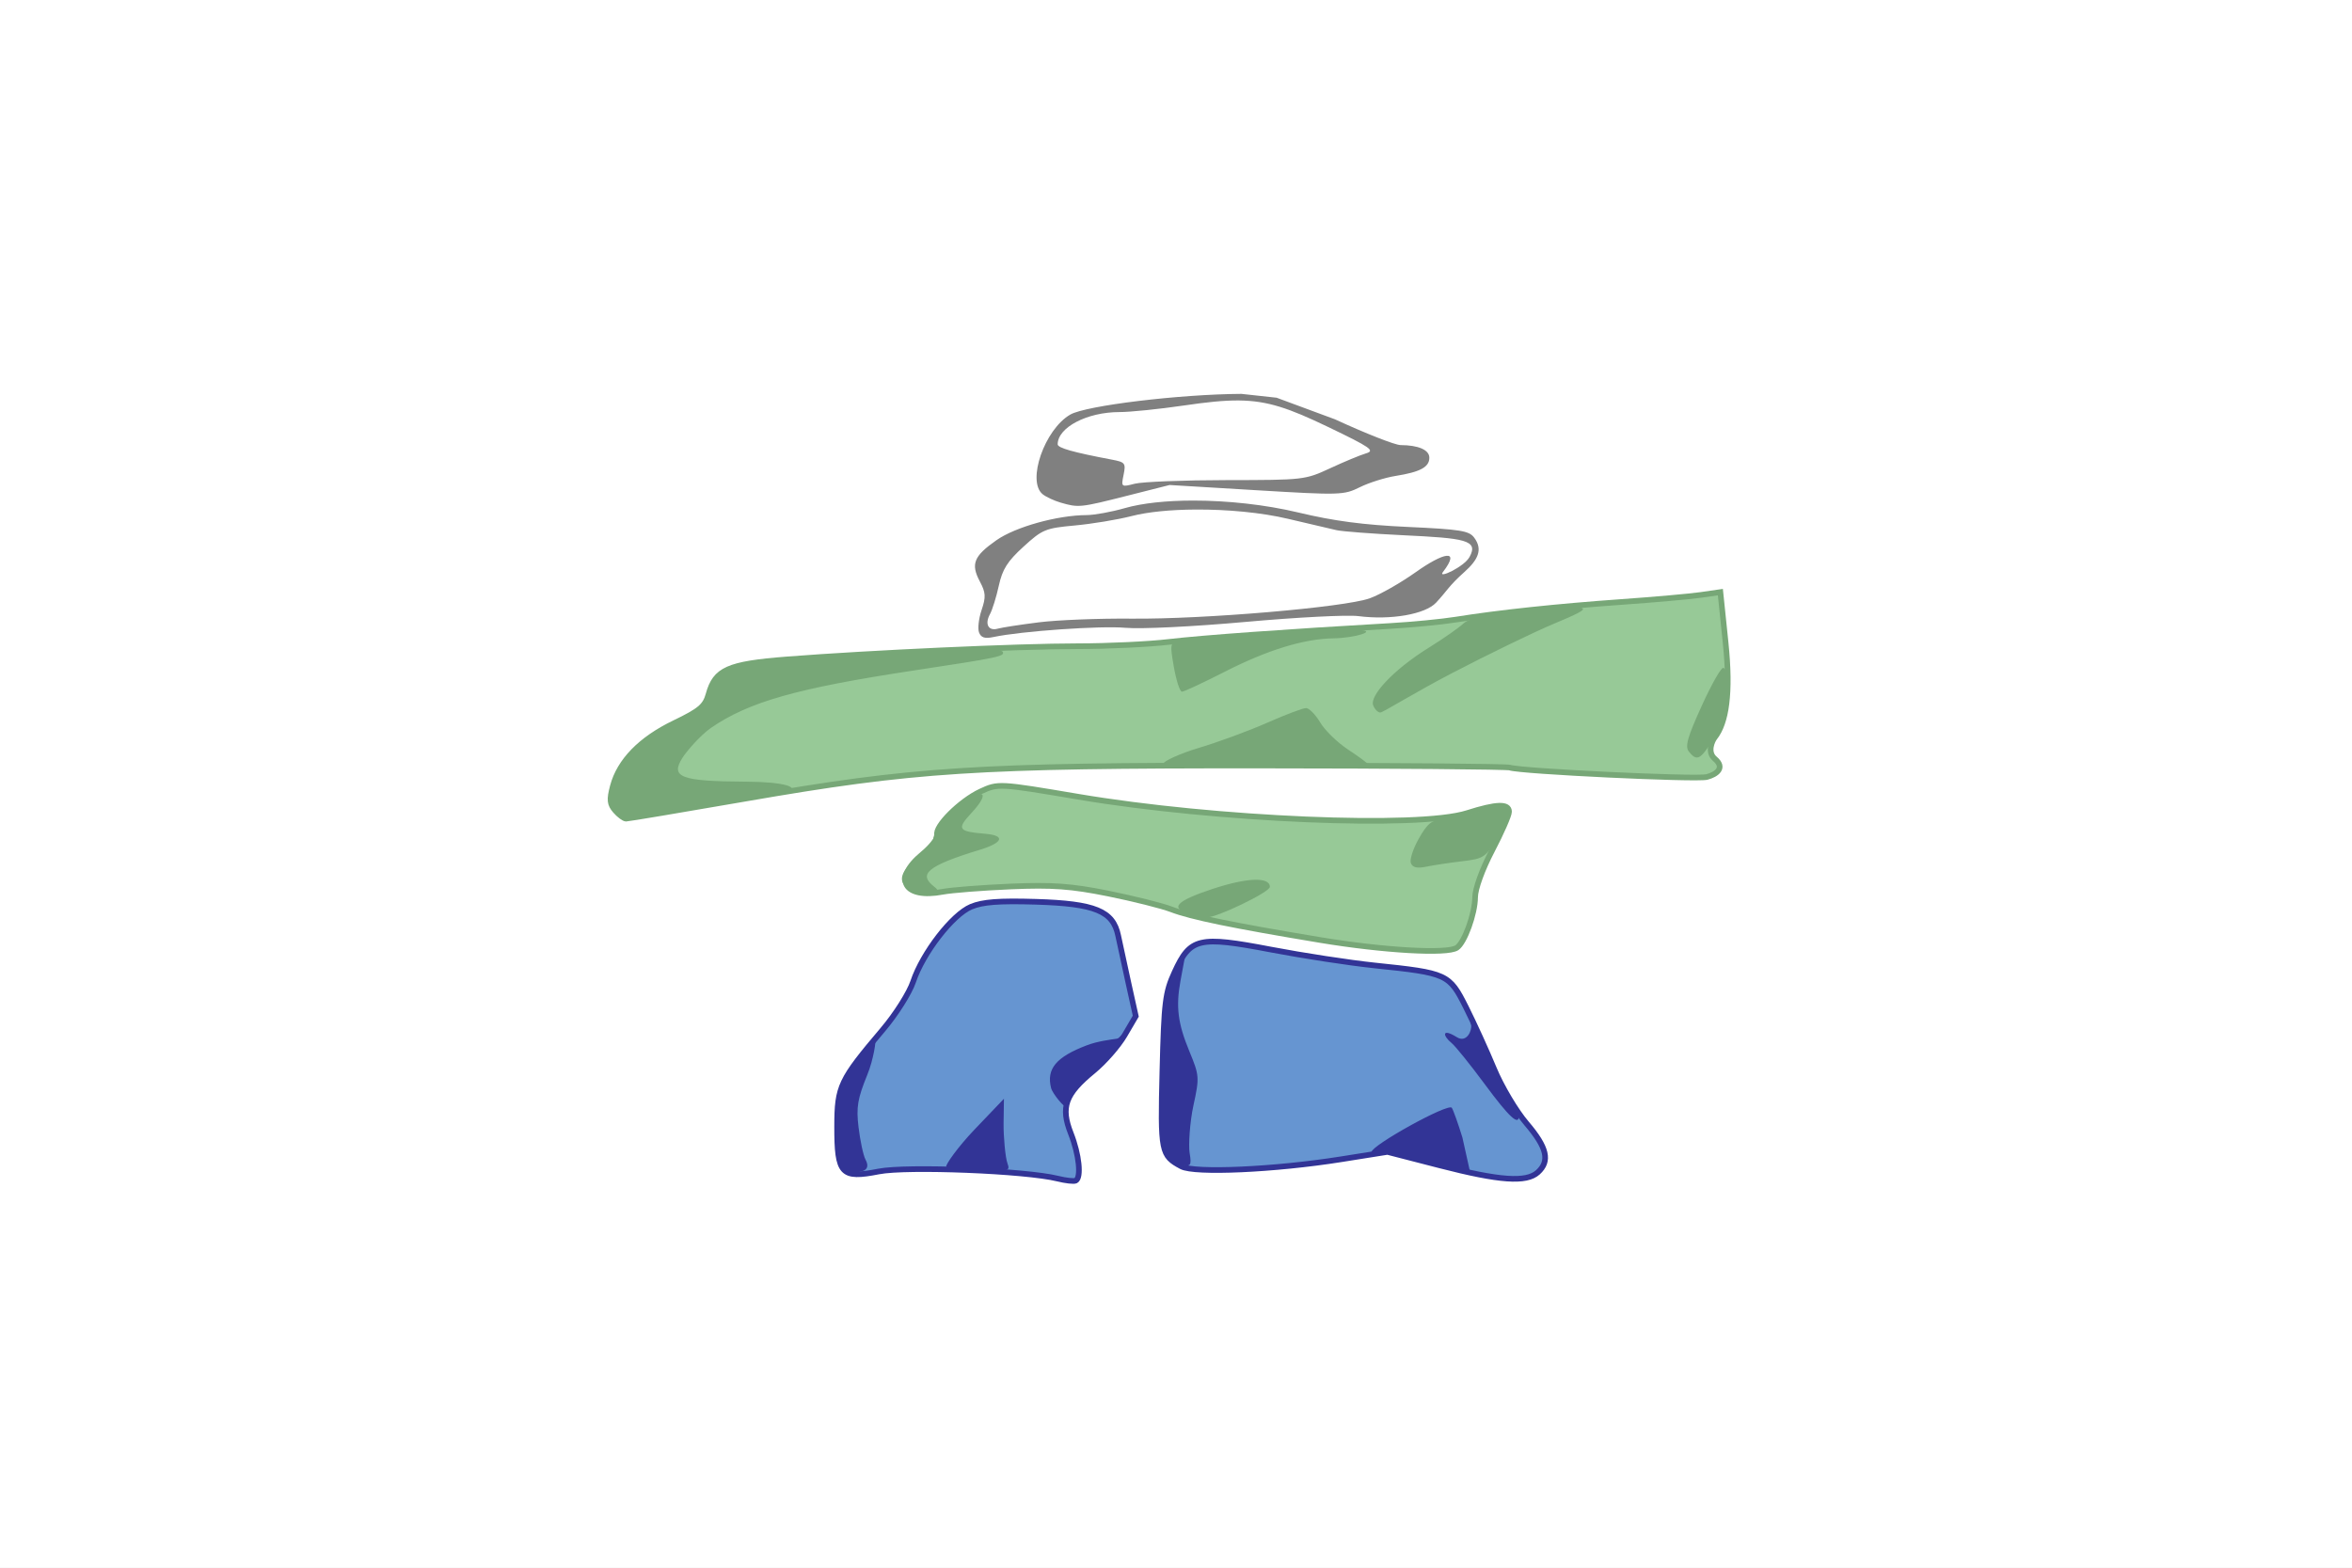
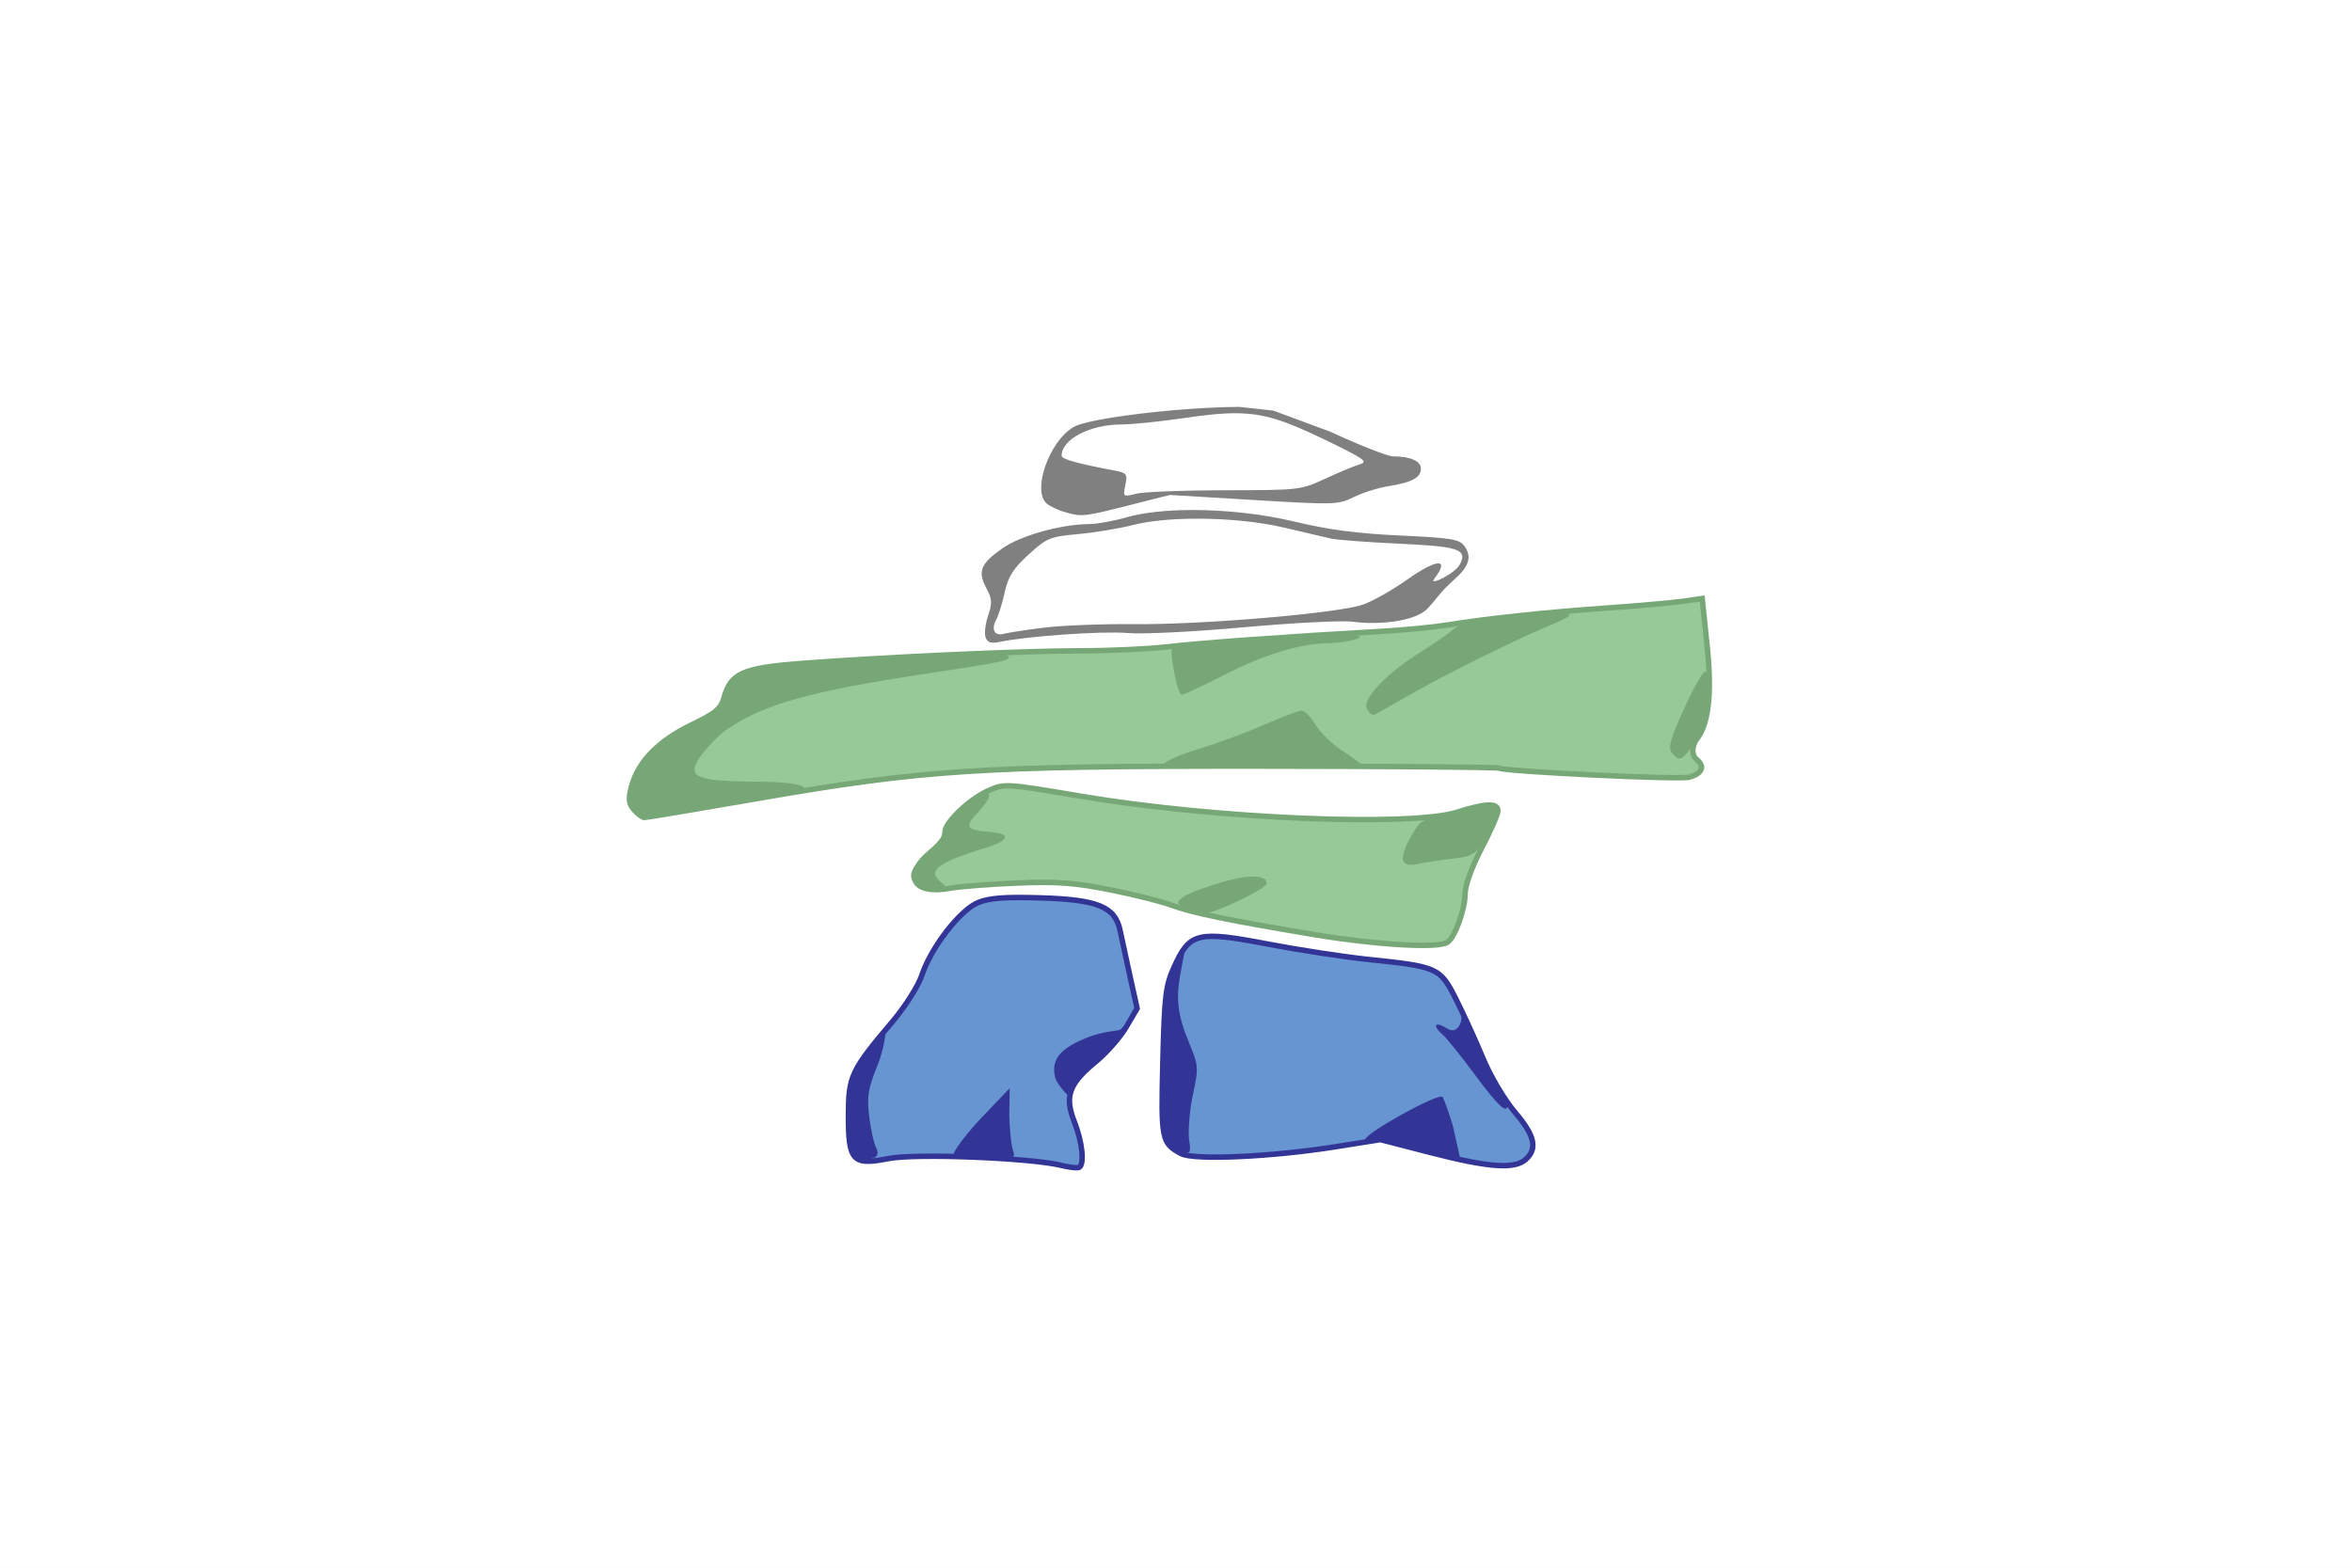
<svg xmlns="http://www.w3.org/2000/svg" width="1500" height="1000" viewBox="0 0 1500 1000">
  <rect width="1500" height="1000" fill="white" />
-   <g transform="translate(750 500) scale(0.6) translate(-750 -500)">
+   <g transform="translate(750 500) scale(0.58) translate(-750 -500)">
    <defs>
</defs>
    <g transform="matrix(1 0 0 1 750 500)">
      <g style="">
        <g transform="matrix(1 0 0 1 0 0)" id="rect6374">
          <rect style="stroke: none; stroke-width: 5; stroke-dasharray: none; stroke-linecap: butt; stroke-dashoffset: 0; stroke-linejoin: miter; stroke-miterlimit: 4; fill: rgb(255,255,255); fill-rule: nonzero; opacity: 1;" x="-750" y="-500" rx="0" ry="0" width="1500" height="1000" />
        </g>
        <g transform="matrix(1 0 0 1 16.09 273.6)" id="path2982">
          <path style="stroke: rgb(50,52,150); stroke-width: 6; stroke-dasharray: none; stroke-linecap: butt; stroke-dashoffset: 0; stroke-linejoin: miter; stroke-miterlimit: 4; fill: rgb(102,149,209); fill-rule: nonzero; opacity: 1;" transform=" translate(-623.23, -697.89)" d="M 481.251 843.969 C 447.397 835.574 321.049 830.546 291.123 836.402 C 251.344 844.187 246.845 839.309 246.928 788.482 C 246.997 745.712 249.963 739.436 295.586 685.536 C 309.434 669.175 323.801 646.44 327.73 634.669 C 337.931 604.106 369.52 563.236 389.343 554.953 C 401.657 549.808 418.863 548.495 458.293 549.688 C 521.15 551.592 540.305 559.462 545.669 585.591 C 547.447 594.253 552.386 617.076 556.646 636.31 L 564.39 671.28 L 552.378 691.778 C 545.771 703.052 530.851 720.071 519.224 729.599 C 489.382 754.052 484.359 768.009 495.358 795.914 C 504.179 818.293 506.739 842.837 500.594 846.104 C 498.716 847.103 490.012 846.142 481.251 843.969 z M 887.548 829.933 L 831.903 815.576 L 782.872 823.378 C 712.173 834.629 626.876 838.467 612.913 831.027 C 591.231 819.473 590.528 815.946 592.681 729.539 C 594.513 655.993 595.726 646.149 605.622 624.535 C 622.416 587.852 631.096 585.811 707.982 600.477 C 742.229 607.01 791.754 614.598 818.037 617.34 C 895.579 625.43 897.536 626.325 915.366 661.837 C 923.795 678.626 937.145 707.911 945.033 726.915 C 952.944 745.975 968.501 772.16 979.729 785.314 C 1001.621 810.962 1004.953 825.356 991.761 837.295 C 979.534 848.36 951.21 846.359 887.548 829.933 z" stroke-linecap="round" />
        </g>
        <g transform="matrix(1 0 0 1 2.1 295.08)" id="path2972">
          <path style="stroke: none; stroke-width: 1; stroke-dasharray: none; stroke-linecap: butt; stroke-dashoffset: 0; stroke-linejoin: miter; stroke-miterlimit: 4; fill: rgb(50,52,150); fill-rule: nonzero; opacity: 1;" transform=" translate(-609.24, -719.36)" d="M 252.437 833.172 C 250.739 831.503 246.869 812.341 246.869 789.832 C 246.869 748.987 248.829 747.119 265.806 721.148 C 274.67 707.588 286.31 694.012 287.467 695.149 C 288.625 696.287 285.859 716.797 279.047 733.525 C 268.665 759.017 267.149 768.021 269.678 789.173 C 271.337 803.052 274.697 819.324 277.143 823.817 C 280.445 829.882 279.416 834.24 274.041 835.957 C 264.373 839.046 256.269 836.938 252.437 833.172 z M 362.928 831.343 C 361.775 829.466 375.58 810.033 392.849 791.951 L 424.246 759.074 L 423.875 785.124 C 423.671 799.452 425.81 821.676 427.871 827.308 C 431.529 837.308 428.059 835.687 397.39 833.516 C 379.462 832.259 364.081 833.221 362.928 831.343 z M 597.945 817.319 C 591.449 807.574 590.836 796.101 592.962 724.061 C 595.534 661.3 595.423 642.989 601.59 632.418 L 607.764 617.95 L 612.177 609.35 L 616.103 603.533 L 617.917 601.282 L 611.917 633.679 C 606.867 661.19 609.097 678.982 621.296 708.493 C 632.033 734.466 632.169 736.291 625.625 766.416 C 621.908 783.524 620.218 808.586 621.626 816.699 C 624.108 831.003 621.756 830.39 615.466 829.732 C 610.618 829.225 602.014 823.424 597.945 817.319 z M 876.236 824.921 C 863.504 821.438 843.272 817.534 834.314 814.196 C 830.998 812.96 826.299 814.353 823.421 814.773 C 817.581 815.625 814.966 817.382 814.966 815.697 C 814.966 808.569 896.864 763.188 900.329 768.699 C 901.966 771.302 907.025 785.508 911.571 800.268 L 919.416 835.58 L 908.119 833.165 C 899.519 831.542 888.969 828.403 876.236 824.921 z M 935.464 743.749 C 920.08 722.935 904.211 703.228 900.2 699.956 C 890.309 691.887 889.563 683.573 905.622 693.585 C 916.223 700.194 921.864 686.279 920.869 680.808 C 916.829 658.579 925.02 678.587 944.169 722.672 C 955.101 747.838 965.748 769.463 967.83 770.728 C 969.911 771.992 971.615 774.954 971.615 777.309 C 971.615 788.254 961.24 778.623 935.464 743.749 z M 474.381 747.719 C 469.166 727.295 479.765 714.62 512.434 702.209 C 524.005 697.814 537.239 696.281 544.366 695.205 C 547.498 694.731 550.412 688.501 551.428 690.608 C 551.973 691.737 538.271 709.772 526.406 721.103 C 509.989 736.783 490.438 751.906 489.757 766.513 C 489.59 770.089 475.942 753.833 474.381 747.719 z" stroke-linecap="round" />
        </g>
        <g transform="matrix(1 0 0 1 -7.28 -13.1)" id="path3053">
          <path style="stroke: rgb(119,167,119); stroke-width: 6; stroke-dasharray: none; stroke-linecap: butt; stroke-dashoffset: 0; stroke-linejoin: miter; stroke-miterlimit: 4; fill: rgb(151,201,151); fill-rule: nonzero; opacity: 1;" transform=" translate(-599.86, -411.18)" d="M 760.156 590.255 C 666.685 574.734 623.305 565.795 602.095 557.685 C 592.152 553.883 562.034 546.335 535.166 540.91 C 495.86 532.975 475.563 531.511 431.288 533.417 C 401.024 534.72 368.646 537.235 359.337 539.007 C 317.611 546.95 305.85 525.294 337.652 499.078 C 347.467 490.987 354.53 481.745 353.348 478.539 C 350.208 470.022 377.822 442.4 399.539 432.337 C 418.187 423.695 418.814 423.729 503.252 437.999 C 649.162 462.659 865.378 471.73 916.668 455.345 C 947.754 445.414 961.137 444.993 961.137 453.946 C 961.137 457.663 953.036 476.172 943.134 495.078 C 932.626 515.142 925.106 535.874 925.069 544.88 C 924.997 562.354 913.86 593.112 905.635 598.552 C 895.349 605.356 827.95 601.512 760.156 590.255 z M 11.248 452.826 C 5.229 445.903 4.735 441.171 8.536 426.843 C 15.656 400.002 38.197 376.877 74.083 359.594 C 101.041 346.611 106.775 341.788 110.252 329.168 C 117.516 302.804 130.81 296.871 193.549 291.991 C 282.61 285.063 439.111 277.958 502.625 277.958 C 534.634 277.958 578.236 275.905 599.518 273.397 C 634.971 269.218 726.262 262.64 834.677 256.453 C 858.275 255.107 889.777 252.053 904.681 249.667 C 950.125 242.393 1012.423 235.749 1079.851 230.987 C 1115.161 228.493 1153.437 225.1 1164.908 223.447 L 1185.764 220.44 L 1191.312 274.046 C 1196.9 328.044 1192.04 359.423 1179.701 375.091 C 1177.163 378.315 1171.432 390.546 1179.851 397.64 C 1191.293 407.284 1181.657 414.307 1171.395 416.988 C 1160.235 419.903 973.645 411.01 962.024 407.009 C 958.785 405.894 839.891 404.906 697.814 404.814 C 393.923 404.617 329.714 408.749 148.584 440.152 C 81.529 451.778 24.853 461.29 22.637 461.29 C 20.42 461.29 15.295 457.481 11.248 452.826 z" stroke-linecap="round" />
        </g>
        <g transform="matrix(1 0 0 1 -7.26 -23.07)" id="path3047">
          <path style="stroke: none; stroke-width: 1; stroke-dasharray: none; stroke-linecap: butt; stroke-dashoffset: 0; stroke-linejoin: miter; stroke-miterlimit: 4; fill: rgb(119,167,119); fill-rule: nonzero; opacity: 1;" transform=" translate(-599.88, -401.22)" d="M 621.445 562.584 C 600.205 556.406 607.066 548.905 645.658 536.114 C 682.628 523.862 706.922 522.962 706.922 533.845 C 706.922 539.404 649.861 566.894 639.68 566.239 C 635.677 565.981 627.471 564.337 621.445 562.584 z M 318.566 532.092 C 311.31 524.539 318.942 511.178 335.651 502.185 C 344.595 497.371 349.067 491.38 349.067 484.212 C 349.067 473.211 364.096 455.895 386.468 441.118 C 405.156 428.774 407.021 436.664 389.789 455.169 C 373.372 472.798 375.955 474.943 404.546 477.396 C 426.372 479.269 423.045 486.942 398.747 494.353 C 340.299 512.18 333.877 520.789 349.958 533.495 C 357.006 539.064 353.601 538.745 339.303 538.879 C 330.485 538.961 321.431 535.073 318.566 532.092 z M 856.787 508.42 C 855.405 504.672 859.296 492.841 865.432 482.13 C 874.689 465.974 879.048 462.602 891.012 462.344 C 898.945 462.173 916.613 458.196 930.275 453.505 C 966.675 441.008 970.126 446.373 948.613 482.021 C 936.279 502.458 934.091 503.904 911.439 506.572 C 898.2 508.132 881.053 510.719 873.334 512.322 C 863.291 514.406 858.585 513.297 856.787 508.42 z M 8.8 453.071 C 1.788 444.276 10.064 416.145 25.155 397.478 C 31.947 389.077 53.763 370.134 71.956 361.385 C 100.968 347.433 105.557 343.394 113.424 324.882 C 124.886 297.912 131.223 296.277 249.482 289.78 C 300.404 286.983 359.647 283.493 381.133 282.025 C 403.648 280.487 421.308 281.228 422.82 283.773 C 425.726 288.668 419.526 289.983 328.519 303.764 C 204.271 322.58 153.082 337.072 112.81 364.836 C 101.506 372.629 86.749 389.919 82.461 396.731 C 69.471 417.366 80.812 421.597 150.113 421.971 C 192.093 422.197 207.779 428.285 193.84 432.822 C 183.108 436.315 154.87 436.985 107.237 445.058 C 57.97 453.408 34.817 458.232 23.307 459.098 C 12.168 459.936 11.945 457.014 8.8 453.071 z M 594.012 402.454 C 594.012 400.35 610.779 392.211 631.272 386.113 C 651.765 380.014 684.464 367.985 703.935 359.381 C 723.406 350.778 742.04 343.739 745.343 343.739 C 748.647 343.739 755.441 350.629 760.441 359.051 C 765.442 367.472 778.819 380.471 790.167 387.937 C 801.515 395.403 810.799 402.263 810.799 403.18 C 810.799 404.098 762.022 404.849 702.406 404.849 C 642.789 404.849 594.012 404.557 594.012 402.454 z M 1152.306 390.026 C 1147.967 384.584 1150.71 374.849 1166.144 340.931 C 1176.732 317.663 1187.048 299.688 1189.069 300.988 C 1199.612 307.771 1190.014 359.473 1173.679 383.886 C 1163.86 398.561 1159.996 399.671 1152.306 390.026 z M 816.639 340.579 C 813.095 330.966 836.839 303.743 876.287 279.25 C 891.191 269.997 907.457 258.645 912.433 254.025 C 918.956 247.968 935.34 244.115 971.146 240.219 C 998.463 237.246 1026.746 235.538 1033.998 236.423 C 1045.222 237.792 1041.524 240.397 1009.158 253.922 C 988.244 262.662 939.179 286.46 900.126 306.806 C 861.073 327.153 826.966 348.47 824.334 348.47 C 821.702 348.47 818.239 344.919 816.639 340.579 z M 604.927 300.329 C 600.635 275.944 600.926 274.211 609.601 272.484 C 620.759 270.263 785.781 260.212 801.766 260.78 C 821.839 261.493 797.938 269.214 774.488 269.591 C 742.915 270.1 704.178 282.022 658.766 305.206 C 636.007 316.825 615.612 326.332 613.445 326.332 C 611.277 326.332 607.444 314.63 604.927 300.329 z" stroke-linecap="round" />
        </g>
        <g transform="matrix(1 0 0 1 54 -284.91)" id="path1945">
          <path style="stroke: none; stroke-width: 1; stroke-dasharray: none; stroke-linecap: butt; stroke-dashoffset: 0; stroke-linejoin: miter; stroke-miterlimit: 4; fill: rgb(128,128,128); fill-rule: nonzero; opacity: 1;" transform=" translate(-661.14, -139.37)" d="M 714.051 13.762 L 676.677 9.69 C 610.99 10.05 511.41 22.1 494.777 31.691 C 467.432 47.458 448.314 102.542 465.392 116.364 C 468.937 119.234 477.525 123.239 484.472 125.272 C 503.437 130.824 505.35 130.637 554.652 118.14 L 600.354 106.569 L 692.638 112.117 C 781.998 117.485 785.458 117.36 802.604 108.883 C 812.341 104.069 829.427 98.704 840.537 96.932 C 866.795 92.744 876.424 87.53 876.424 77.562 C 876.423 69.269 864.966 64.231 845.771 64.121 C 840.008 64.088 808.683 51.777 776.177 36.763 L 714.051 13.762 z M 673.979 16.696 C 704.698 16.995 727.521 25.027 768.245 44.593 C 814.266 66.704 819.021 70 809.105 72.934 C 802.932 74.76 785.757 81.905 770.943 88.785 C 744.351 101.134 742.938 101.289 660.945 101.37 C 615.268 101.415 571.355 103.144 563.331 105.206 C 548.907 108.911 548.751 108.778 551.434 95.695 C 553.949 83.431 553.07 82.261 539.114 79.623 C 497.85 71.824 481.384 67.176 481.384 63.329 C 481.384 45.337 512.632 29.028 547.11 29.028 C 558.471 29.028 589.261 25.9 615.502 22.054 C 639.636 18.517 657.889 16.54 673.979 16.696 z M 625.254 123.117 C 597.005 123.142 571.297 125.81 552.539 131.201 C 538.579 135.212 520.396 138.513 512.135 138.555 C 480.95 138.713 436.494 151.11 416.308 165.248 C 392.199 182.133 388.785 190.53 398.593 209.027 C 404.94 220.996 405.234 225.502 400.478 239.555 C 397.409 248.625 396.213 259.36 397.813 263.426 C 399.958 268.877 403.931 270.138 412.993 268.213 C 442.69 261.902 526.573 256.032 553.416 258.385 C 570.16 259.853 625.148 257.162 681.358 252.108 C 735.575 247.234 789.359 244.468 800.881 245.958 C 835.289 250.409 872.035 244.044 883.607 231.63 C 895.674 218.684 896.751 214.23 913.715 199.041 C 928.069 186.188 933.624 175.235 924.044 162.458 C 918.593 155.188 909.461 153.73 853.345 151.141 C 806.034 148.957 775.167 144.89 737.268 135.829 C 702.067 127.413 661.574 123.084 625.254 123.117 z M 627.919 132.659 C 661.436 132.467 697.776 135.804 726.053 142.486 C 748.274 147.737 771.499 153.172 777.672 154.564 C 783.844 155.957 815.642 158.376 848.339 159.953 C 914.161 163.129 929.075 165.004 919.141 183.108 C 913.378 193.608 884.991 206.785 890.803 199.188 C 910.501 173.444 890.858 178.698 862.024 199.199 C 845.855 210.695 823.792 223.228 813.005 227.065 C 786.119 236.627 636.471 249.394 559.95 248.653 C 525.384 248.318 480.95 250.087 461.199 252.584 C 441.446 255.08 421.917 258.087 417.804 259.273 C 407.809 262.154 403.585 254.503 409.352 243.993 C 411.921 239.312 416.163 225.637 418.811 213.592 C 422.655 196.113 427.945 187.726 445.011 172.158 C 465.204 153.738 468.265 152.488 499.717 149.587 C 518.036 147.897 545.136 143.412 559.95 139.601 C 577.484 135.091 601.85 132.808 627.919 132.659 z" stroke-linecap="round" />
        </g>
      </g>
    </g>
  </g>
</svg>
